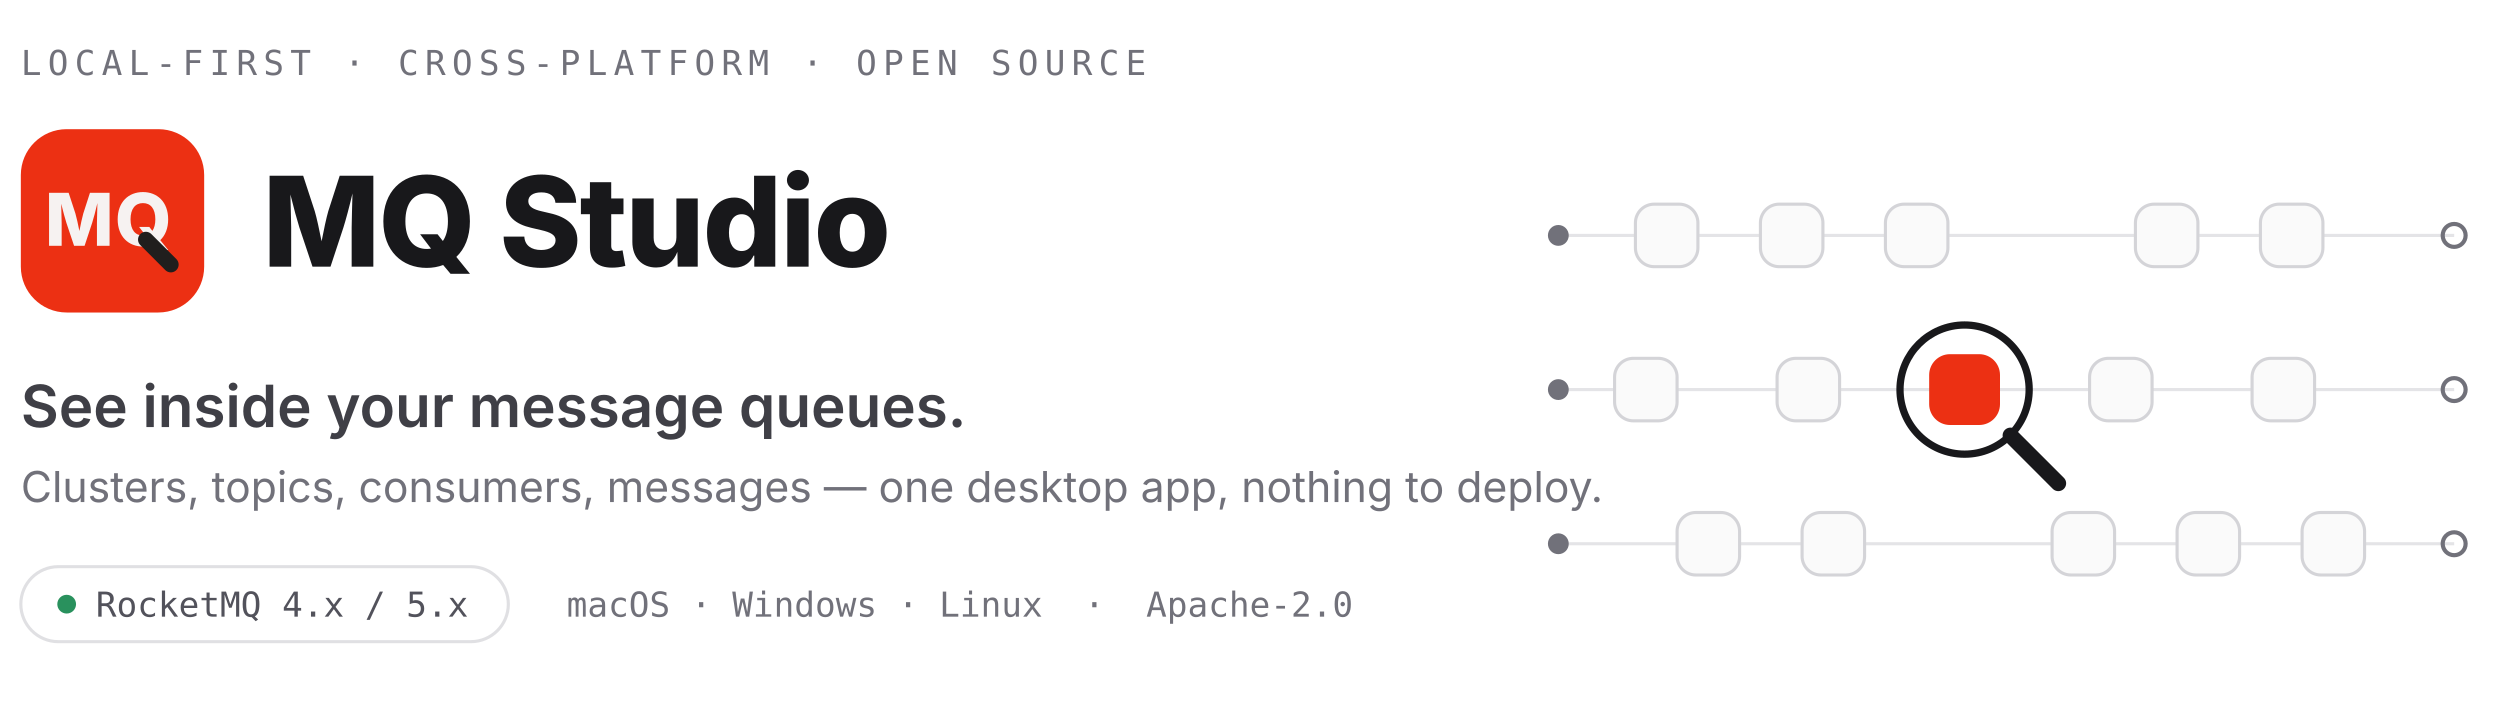
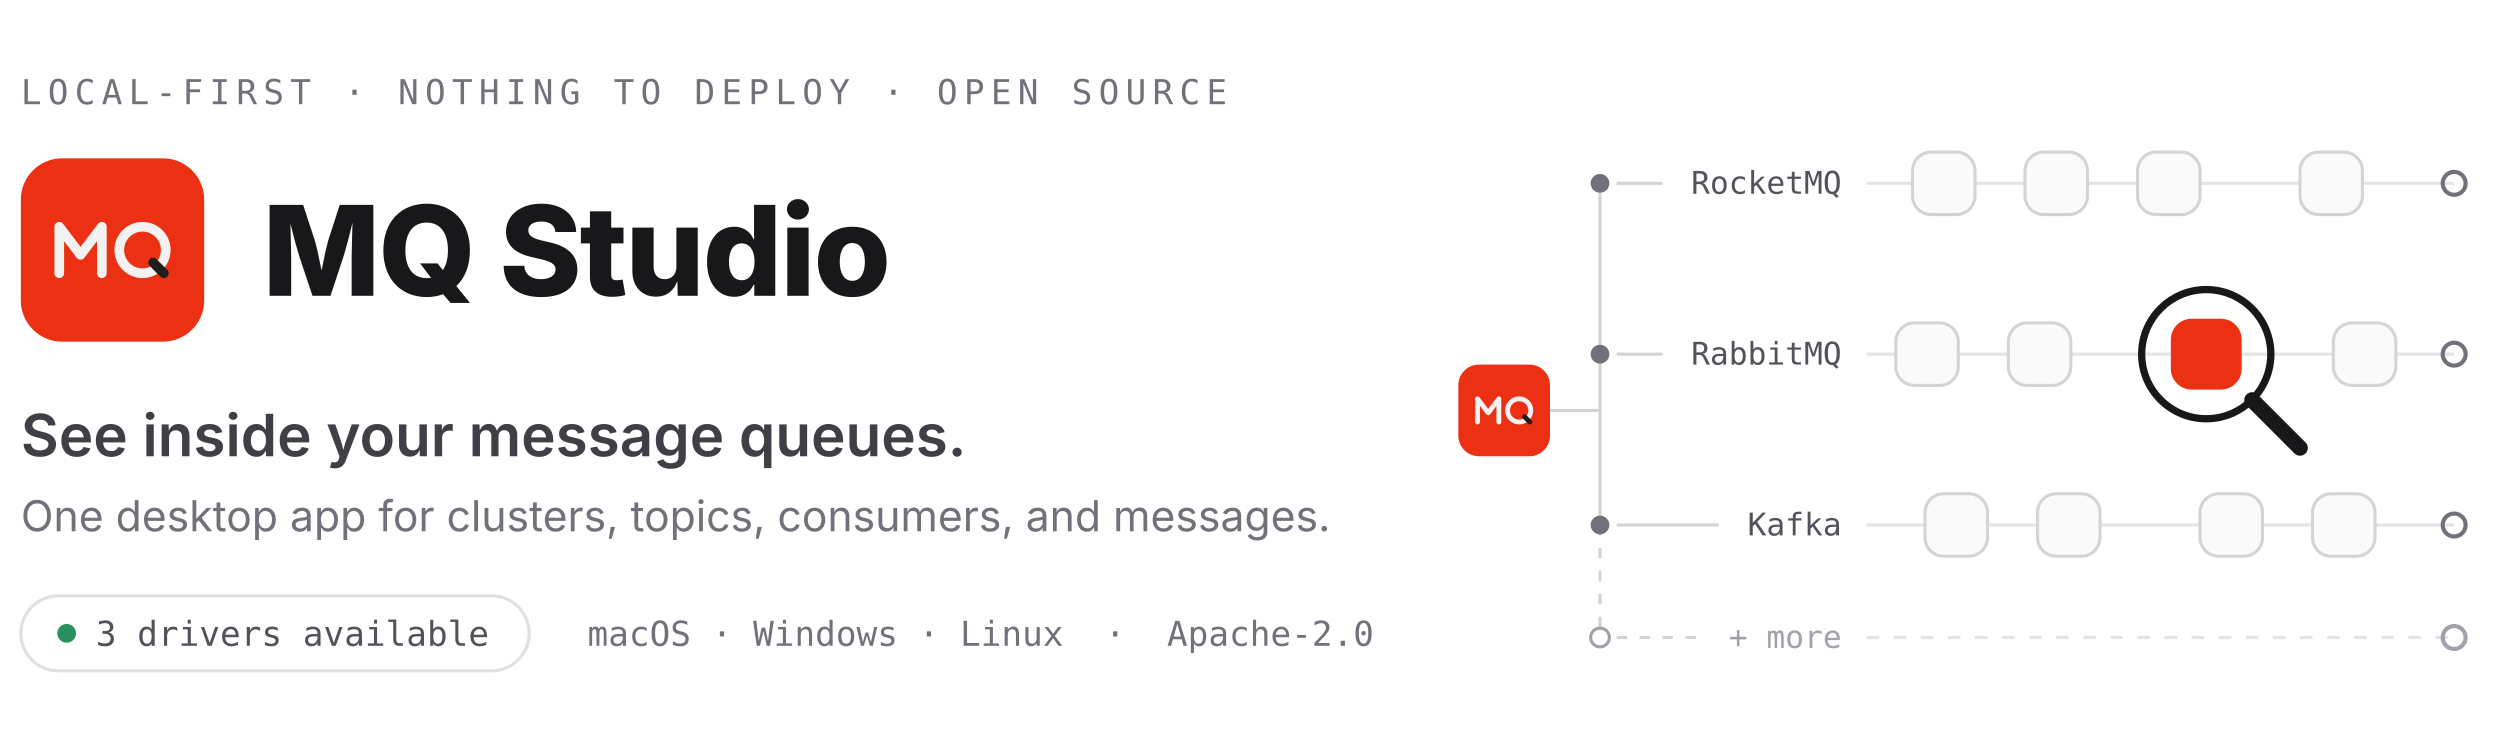
- <svg xmlns="http://www.w3.org/2000/svg" width="1200" height="340" viewBox="0 0 1200 340" role="img" aria-labelledby="t d">
-   <text x="10" y="36" font-family="ui-monospace,'SF Mono',Menlo,Consolas,monospace" font-size="16.5" letter-spacing="3" fill="#71717A">LOCAL-FIRST · CROSS-PLATFORM · OPEN SOURCE</text>
+ <svg xmlns="http://www.w3.org/2000/svg" width="1200" height="360" viewBox="0 0 1200 360" role="img" aria-labelledby="t d">
+   <text x="10" y="50" font-family="ui-monospace,'SF Mono',Menlo,Consolas,monospace" font-size="16.5" letter-spacing="3" fill="#71717A">LOCAL-FIRST · NOTHING TO DEPLOY · OPEN SOURCE</text>
  <g id="lockup">
-     <rect x="10" y="62" width="88" height="88" rx="22" fill="#EC3013" />
-     <text x="52" y="118" text-anchor="middle" font-family="-apple-system,'PingFang SC','Segoe UI','Microsoft YaHei',system-ui,sans-serif" font-size="35" font-weight="800" letter-spacing="0.5" fill="#F6F2F1">MQ</text>
-     <line x1="70" y1="115" x2="82" y2="127" stroke="#201E1D" stroke-width="7.5" stroke-linecap="round" />
-     <text x="126" y="128" font-family="-apple-system,'PingFang SC','Segoe UI','Microsoft YaHei',system-ui,sans-serif" font-size="60" font-weight="800" letter-spacing="-1" fill="#18181B">MQ Studio</text>
+     <rect x="10" y="76" width="88" height="88" rx="19.8" fill="#EC3013" />
+     <g transform="translate(22.86 96.761) scale(0.46478)" fill="none" stroke-width="10">
+       <path d="M12 74 L12 26 L34 55 L56 26 L56 74" stroke="#F3F2F2" stroke-linejoin="round" stroke-linecap="round" />
+       <circle cx="98" cy="50" r="24" stroke="#F3F2F2" />
+       <line x1="109" y1="63" x2="120" y2="74" stroke="#201E1D" stroke-linecap="round" />
+     </g>
+     <text x="126" y="142" font-family="-apple-system,'PingFang SC','Segoe UI','Microsoft YaHei',system-ui,sans-serif" font-size="60" font-weight="800" letter-spacing="-1" fill="#18181B">MQ Studio</text>
  </g>
-   <text x="10" y="205" font-family="-apple-system,'PingFang SC','Segoe UI','Microsoft YaHei',system-ui,sans-serif" font-size="28" font-weight="600" fill="#3F3F46">See inside your message queues.</text>
-   <text x="10" y="241" font-family="-apple-system,'PingFang SC','Segoe UI','Microsoft YaHei',system-ui,sans-serif" font-size="20.5" fill="#71717A">Clusters, topics, consumers, messages — one desktop app, nothing to deploy.</text>
+   <text x="10" y="219" font-family="-apple-system,'PingFang SC','Segoe UI','Microsoft YaHei',system-ui,sans-serif" font-size="28" font-weight="600" fill="#3F3F46">See inside your message queues.</text>
+   <text x="10" y="255" font-family="-apple-system,'PingFang SC','Segoe UI','Microsoft YaHei',system-ui,sans-serif" font-size="20.5" fill="#71717A">One desktop app for clusters, topics, consumers, and messages.</text>
  <g id="meta">
-     <rect x="10" y="272" width="234" height="36" rx="18" fill="none" stroke="#E0E0E3" stroke-width="1.5" />
-     <circle cx="32" cy="290" r="4.5" fill="#29915D" />
-     <text x="46" y="296" font-family="ui-monospace,'SF Mono',Menlo,Consolas,monospace" font-size="16.5" fill="#52525B">RocketMQ 4.x / 5.x</text>
-     <text x="272" y="296" font-family="ui-monospace,'SF Mono',Menlo,Consolas,monospace" font-size="16.5" fill="#71717A">macOS · Windows · Linux  ·  Apache-2.0</text>
+     <rect x="10" y="286" width="244" height="36" rx="18" fill="none" stroke="#E0E0E3" stroke-width="1.5" />
+     <circle cx="32" cy="304" r="4.5" fill="#29915D" />
+     <text x="46" y="310" font-family="ui-monospace,'SF Mono',Menlo,Consolas,monospace" font-size="16.5" fill="#52525B">3 drivers available</text>
+     <text x="282" y="310" font-family="ui-monospace,'SF Mono',Menlo,Consolas,monospace" font-size="16.5" fill="#71717A">macOS · Windows · Linux  ·  Apache-2.0</text>
  </g>
-   <g id="rails">
-     <line x1="748" y1="113" x2="1178" y2="113" stroke="#E4E4E7" stroke-width="1.5" />
-     <circle cx="748" cy="113" r="5" fill="#71717A" />
-     <circle cx="1178" cy="113" r="5.5" fill="none" stroke="#71717A" stroke-width="2" />
-     <rect x="785" y="98" width="30" height="30" rx="9" fill="#FAFAFA" stroke="#D4D4D8" stroke-width="1.5" />
-     <rect x="845" y="98" width="30" height="30" rx="9" fill="#FAFAFA" stroke="#D4D4D8" stroke-width="1.5" />
-     <rect x="905" y="98" width="30" height="30" rx="9" fill="#FAFAFA" stroke="#D4D4D8" stroke-width="1.5" />
-     <rect x="1025" y="98" width="30" height="30" rx="9" fill="#FAFAFA" stroke="#D4D4D8" stroke-width="1.5" />
-     <rect x="1085" y="98" width="30" height="30" rx="9" fill="#FAFAFA" stroke="#D4D4D8" stroke-width="1.5" />
-     <line x1="748" y1="187" x2="1178" y2="187" stroke="#E4E4E7" stroke-width="1.5" />
-     <circle cx="748" cy="187" r="5" fill="#71717A" />
-     <circle cx="1178" cy="187" r="5.5" fill="none" stroke="#71717A" stroke-width="2" />
-     <rect x="775" y="172" width="30" height="30" rx="9" fill="#FAFAFA" stroke="#D4D4D8" stroke-width="1.5" />
-     <rect x="853" y="172" width="30" height="30" rx="9" fill="#FAFAFA" stroke="#D4D4D8" stroke-width="1.5" />
-     <rect x="1003" y="172" width="30" height="30" rx="9" fill="#FAFAFA" stroke="#D4D4D8" stroke-width="1.5" />
-     <rect x="1081" y="172" width="30" height="30" rx="9" fill="#FAFAFA" stroke="#D4D4D8" stroke-width="1.5" />
-     <line x1="748" y1="261" x2="1178" y2="261" stroke="#E4E4E7" stroke-width="1.5" />
-     <circle cx="748" cy="261" r="5" fill="#71717A" />
-     <circle cx="1178" cy="261" r="5.5" fill="none" stroke="#71717A" stroke-width="2" />
-     <rect x="805" y="246" width="30" height="30" rx="9" fill="#FAFAFA" stroke="#D4D4D8" stroke-width="1.5" />
-     <rect x="865" y="246" width="30" height="30" rx="9" fill="#FAFAFA" stroke="#D4D4D8" stroke-width="1.5" />
-     <rect x="985" y="246" width="30" height="30" rx="9" fill="#FAFAFA" stroke="#D4D4D8" stroke-width="1.5" />
-     <rect x="1045" y="246" width="30" height="30" rx="9" fill="#FAFAFA" stroke="#D4D4D8" stroke-width="1.5" />
-     <rect x="1105" y="246" width="30" height="30" rx="9" fill="#FAFAFA" stroke="#D4D4D8" stroke-width="1.5" />
+   <g id="drivers">
+     <rect x="700" y="175" width="44" height="44" rx="9.9" fill="#EC3013" />
+     <g transform="translate(706.43 185.38) scale(0.23239)" fill="none" stroke-width="10">
+       <path d="M12 74 L12 26 L34 55 L56 26 L56 74" stroke="#F3F2F2" stroke-linejoin="round" stroke-linecap="round" />
+       <circle cx="98" cy="50" r="24" stroke="#F3F2F2" />
+       <line x1="109" y1="63" x2="120" y2="74" stroke="#201E1D" stroke-linecap="round" />
+     </g>
+     <line x1="744" y1="197" x2="768" y2="197" stroke="#D4D4D8" stroke-width="1.5" />
+     <line x1="768" y1="88" x2="768" y2="252" stroke="#D4D4D8" stroke-width="1.5" />
+     <line x1="768" y1="252" x2="768" y2="306" stroke="#D4D4D8" stroke-width="1.5" stroke-dasharray="5 6" />
+     <line x1="776" y1="88" x2="798" y2="88" stroke="#D4D4D8" stroke-width="1.5" />
+     <text x="884" y="93" text-anchor="end" font-family="ui-monospace,'SF Mono',Menlo,Consolas,monospace" font-size="15" fill="#52525B">RocketMQ</text>
+     <line x1="896" y1="88" x2="1178" y2="88" stroke="#E4E4E7" stroke-width="1.5" />
+     <circle cx="768" cy="88" r="4.5" fill="#71717A" />
+     <circle cx="1178" cy="88" r="5.5" fill="none" stroke="#71717A" stroke-width="2" />
+     <rect x="918" y="73" width="30" height="30" rx="9" fill="#FAFAFA" stroke="#D4D4D8" stroke-width="1.5" />
+     <rect x="972" y="73" width="30" height="30" rx="9" fill="#FAFAFA" stroke="#D4D4D8" stroke-width="1.5" />
+     <rect x="1026" y="73" width="30" height="30" rx="9" fill="#FAFAFA" stroke="#D4D4D8" stroke-width="1.5" />
+     <rect x="1104" y="73" width="30" height="30" rx="9" fill="#FAFAFA" stroke="#D4D4D8" stroke-width="1.5" />
+     <line x1="776" y1="170" x2="798" y2="170" stroke="#D4D4D8" stroke-width="1.5" />
+     <text x="884" y="175" text-anchor="end" font-family="ui-monospace,'SF Mono',Menlo,Consolas,monospace" font-size="15" fill="#52525B">RabbitMQ</text>
+     <line x1="896" y1="170" x2="1178" y2="170" stroke="#E4E4E7" stroke-width="1.5" />
+     <circle cx="768" cy="170" r="4.5" fill="#71717A" />
+     <circle cx="1178" cy="170" r="5.5" fill="none" stroke="#71717A" stroke-width="2" />
+     <rect x="910" y="155" width="30" height="30" rx="9" fill="#FAFAFA" stroke="#D4D4D8" stroke-width="1.5" />
+     <rect x="964" y="155" width="30" height="30" rx="9" fill="#FAFAFA" stroke="#D4D4D8" stroke-width="1.5" />
+     <rect x="1120" y="155" width="30" height="30" rx="9" fill="#FAFAFA" stroke="#D4D4D8" stroke-width="1.5" />
+     <rect x="1042" y="153" width="34" height="34" rx="10" fill="#EC3013" />
+     <line x1="776" y1="252" x2="825" y2="252" stroke="#D4D4D8" stroke-width="1.5" />
+     <text x="884" y="257" text-anchor="end" font-family="ui-monospace,'SF Mono',Menlo,Consolas,monospace" font-size="15" fill="#52525B">Kafka</text>
+     <line x1="896" y1="252" x2="1178" y2="252" stroke="#E4E4E7" stroke-width="1.5" />
+     <circle cx="768" cy="252" r="4.5" fill="#71717A" />
+     <circle cx="1178" cy="252" r="5.5" fill="none" stroke="#71717A" stroke-width="2" />
+     <rect x="924" y="237" width="30" height="30" rx="9" fill="#FAFAFA" stroke="#D4D4D8" stroke-width="1.5" />
+     <rect x="978" y="237" width="30" height="30" rx="9" fill="#FAFAFA" stroke="#D4D4D8" stroke-width="1.5" />
+     <rect x="1056" y="237" width="30" height="30" rx="9" fill="#FAFAFA" stroke="#D4D4D8" stroke-width="1.5" />
+     <rect x="1110" y="237" width="30" height="30" rx="9" fill="#FAFAFA" stroke="#D4D4D8" stroke-width="1.5" />
+     <line x1="776" y1="306" x2="816" y2="306" stroke="#D4D4D8" stroke-width="1.5" stroke-dasharray="5 6" />
+     <text x="884" y="311" text-anchor="end" font-family="ui-monospace,'SF Mono',Menlo,Consolas,monospace" font-size="15" fill="#A1A1AA">+ more</text>
+     <line x1="896" y1="306" x2="1178" y2="306" stroke="#E4E4E7" stroke-width="1.5" stroke-dasharray="6 7" />
+     <circle cx="768" cy="306" r="4.5" fill="none" stroke="#A1A1AA" stroke-width="1.5" />
+     <circle cx="1178" cy="306" r="5.5" fill="none" stroke="#A1A1AA" stroke-width="2" />
  </g>
  <g id="inspect">
-     <rect x="926" y="170" width="34" height="34" rx="10" fill="#EC3013" />
-     <circle cx="943" cy="187" r="31" fill="none" stroke="#18181B" stroke-width="3.5" />
-     <line x1="965" y1="209" x2="988" y2="232" stroke="#18181B" stroke-width="7.5" stroke-linecap="round" />
+     <circle cx="1059" cy="170" r="31" fill="none" stroke="#18181B" stroke-width="3.5" />
+     <line x1="1081" y1="192" x2="1104" y2="215" stroke="#18181B" stroke-width="7.5" stroke-linecap="round" />
  </g>
</svg>
